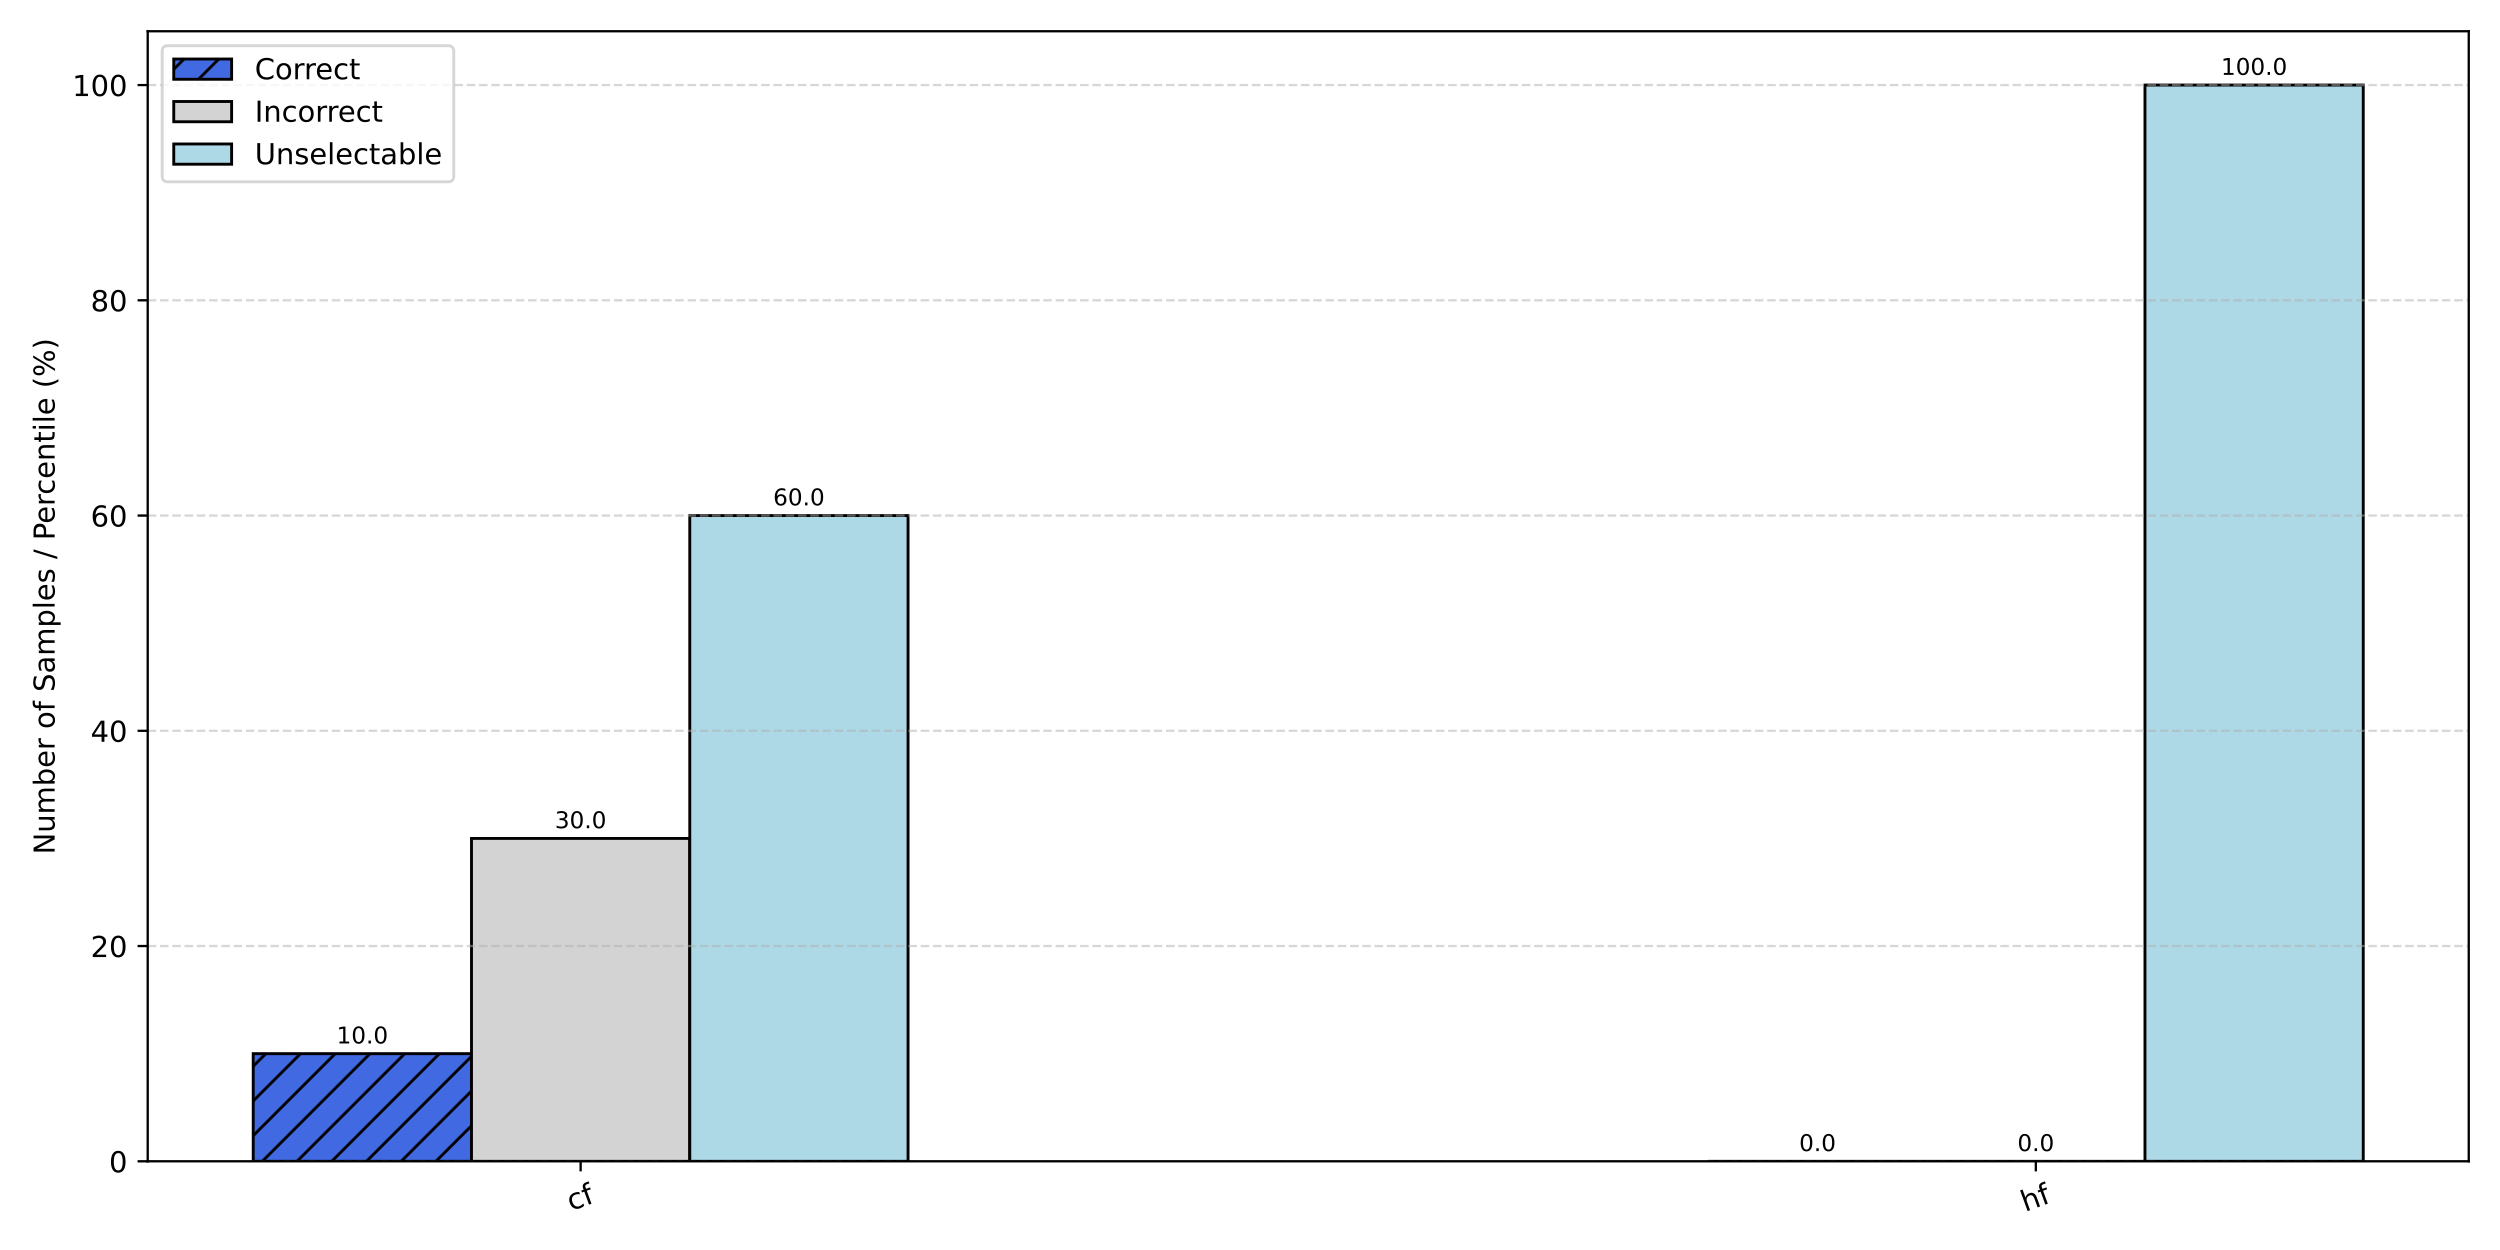
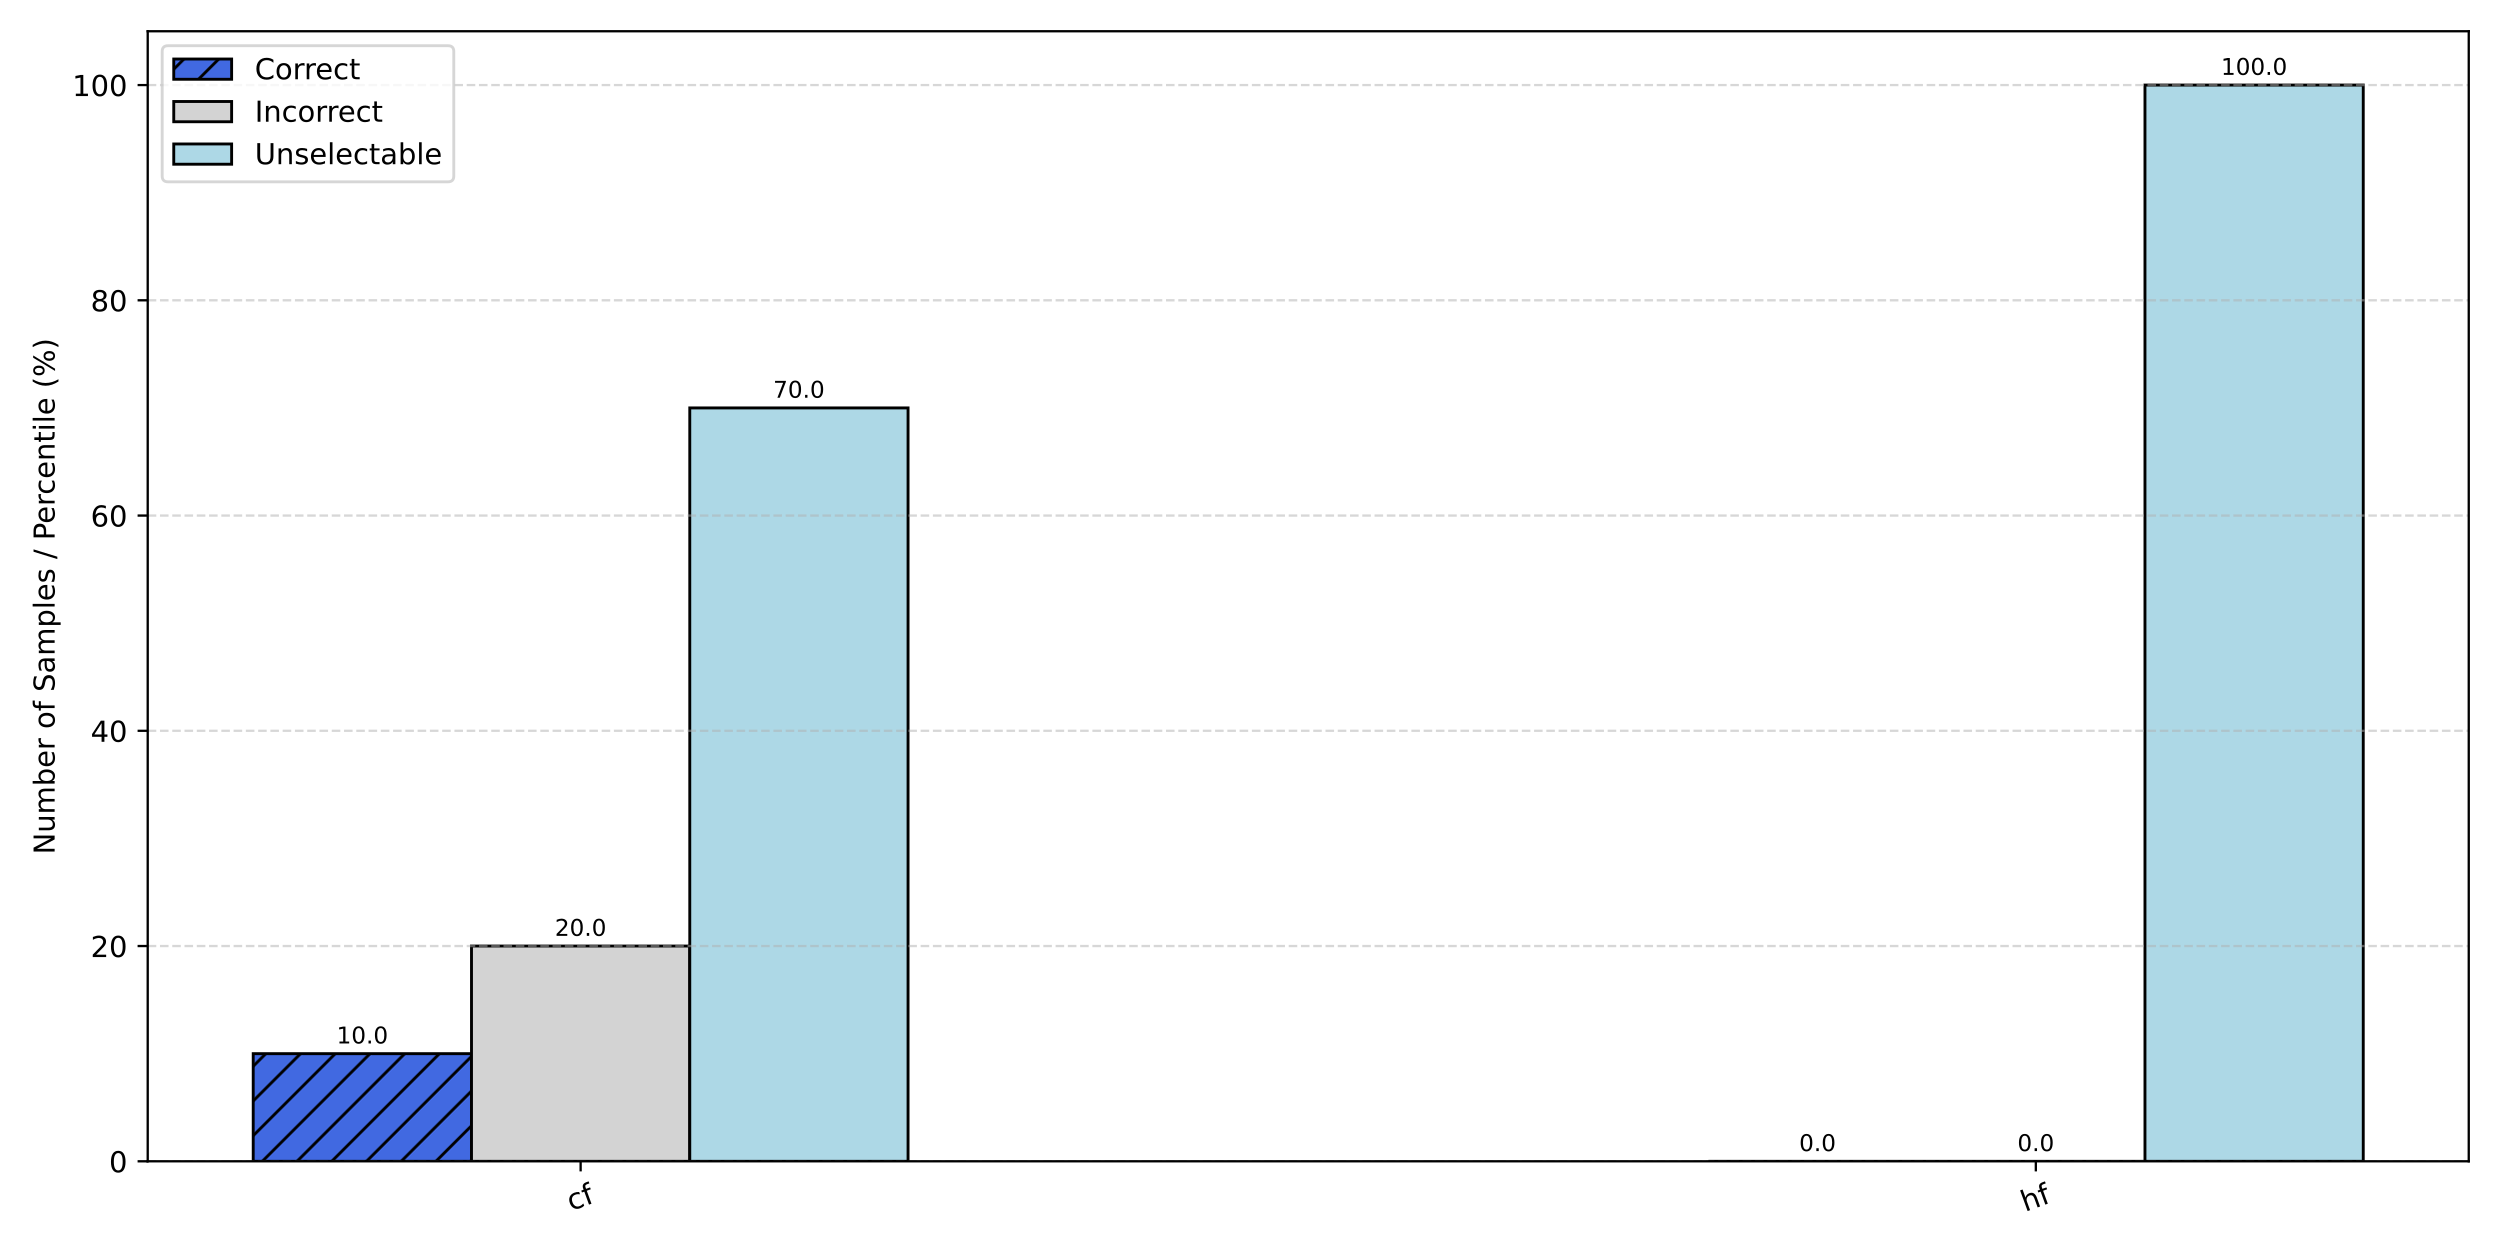
<svg xmlns="http://www.w3.org/2000/svg" xmlns:xlink="http://www.w3.org/1999/xlink" width="864pt" height="432pt" viewBox="0 0 864 432" version="1.1">
  <defs>
    <style type="text/css">*{stroke-linejoin: round; stroke-linecap: butt}</style>
  </defs>
  <g id="figure_1">
    <g id="patch_1">
      <path d="M 0 432  L 864 432  L 864 0  L 0 0  z " style="fill: #ffffff" />
    </g>
    <g id="axes_1">
      <g id="patch_2">
        <path d="M 51.05 401.342  L 853.2 401.342  L 853.2 10.8  L 51.05 10.8  z " style="fill: #ffffff" />
      </g>
      <g id="patch_3">
-         <path d="M 87.511 401.342  L 162.949 401.342  L 162.949 364.147  L 87.511 364.147  z " clip-path="url(#pc195c3e489)" style="fill: url(#hea99135c36); stroke: #000000; stroke-linejoin: miter" />
+         <path d="M 87.511 401.342  L 162.949 401.342  L 162.949 364.147  L 87.511 364.147  z " clip-path="url(#p734b277f27)" style="fill: url(#hecf917ab75); stroke: #000000; stroke-linejoin: miter" />
      </g>
      <g id="patch_4">
-         <path d="M 590.427 401.342  L 665.864 401.342  L 665.864 401.342  L 590.427 401.342  z " clip-path="url(#pc195c3e489)" style="fill: url(#hea99135c36); stroke: #000000; stroke-linejoin: miter" />
+         <path d="M 590.427 401.342  L 665.864 401.342  L 665.864 401.342  L 590.427 401.342  z " clip-path="url(#p734b277f27)" style="fill: url(#hecf917ab75); stroke: #000000; stroke-linejoin: miter" />
      </g>
      <g id="patch_5">
-         <path d="M 162.949 401.342  L 238.386 401.342  L 238.386 289.758  L 162.949 289.758  z " clip-path="url(#pc195c3e489)" style="fill: #d3d3d3; stroke: #000000; stroke-linejoin: miter" />
+         <path d="M 162.949 401.342  L 238.386 401.342  L 238.386 326.953  L 162.949 326.953  z " clip-path="url(#p734b277f27)" style="fill: #d3d3d3; stroke: #000000; stroke-linejoin: miter" />
      </g>
      <g id="patch_6">
-         <path d="M 665.864 401.342  L 741.301 401.342  L 741.301 401.342  L 665.864 401.342  z " clip-path="url(#pc195c3e489)" style="fill: #d3d3d3; stroke: #000000; stroke-linejoin: miter" />
+         <path d="M 665.864 401.342  L 741.301 401.342  L 741.301 401.342  L 665.864 401.342  z " clip-path="url(#p734b277f27)" style="fill: #d3d3d3; stroke: #000000; stroke-linejoin: miter" />
      </g>
      <g id="patch_7">
-         <path d="M 238.386 401.342  L 313.823 401.342  L 313.823 178.175  L 238.386 178.175  z " clip-path="url(#pc195c3e489)" style="fill: #add8e6; stroke: #000000; stroke-linejoin: miter" />
+         <path d="M 238.386 401.342  L 313.823 401.342  L 313.823 140.981  L 238.386 140.981  z " clip-path="url(#p734b277f27)" style="fill: #add8e6; stroke: #000000; stroke-linejoin: miter" />
      </g>
      <g id="patch_8">
-         <path d="M 741.301 401.342  L 816.739 401.342  L 816.739 29.397  L 741.301 29.397  z " clip-path="url(#pc195c3e489)" style="fill: #add8e6; stroke: #000000; stroke-linejoin: miter" />
+         <path d="M 741.301 401.342  L 816.739 401.342  L 816.739 29.397  L 741.301 29.397  z " clip-path="url(#p734b277f27)" style="fill: #add8e6; stroke: #000000; stroke-linejoin: miter" />
      </g>
      <g id="matplotlib.axis_1">
        <g id="xtick_1">
          <g id="line2d_1">
            <defs>
-               <path id="mf3a4ba85eb" d="M 0 0  L 0 3.5  " style="stroke: #000000; stroke-width: 0.8" />
-             </defs>
-             <g>
-               <use xlink:href="#mf3a4ba85eb" x="200.667" y="401.342" style="stroke: #000000; stroke-width: 0.8" />
+               <path id="m1fb85b1349" d="M 0 0  L 0 3.5  " style="stroke: #000000; stroke-width: 0.8" />
+             </defs>
+             <g>
+               <use xlink:href="#m1fb85b1349" x="200.667" y="401.342" style="stroke: #000000; stroke-width: 0.8" />
            </g>
          </g>
          <g id="text_1">
            <g transform="translate(197.3737 418.5667) rotate(-20) scale(0.1 -0.1)">
              <defs>
                <path id="DejaVuSans-63" d="M 3122 3366  L 3122 2828  Q 2878 2963 2633 3030  Q 2388 3097 2138 3097  Q 1578 3097 1268 2742  Q 959 2388 959 1747  Q 959 1106 1268 751  Q 1578 397 2138 397  Q 2388 397 2633 464  Q 2878 531 3122 666  L 3122 134  Q 2881 22 2623 -34  Q 2366 -91 2075 -91  Q 1284 -91 818 406  Q 353 903 353 1747  Q 353 2603 823 3093  Q 1294 3584 2113 3584  Q 2378 3584 2631 3529  Q 2884 3475 3122 3366  z " transform="scale(0.015625)" />
                <path id="DejaVuSans-66" d="M 2375 4863  L 2375 4384  L 1825 4384  Q 1516 4384 1395 4259  Q 1275 4134 1275 3809  L 1275 3500  L 2222 3500  L 2222 3053  L 1275 3053  L 1275 0  L 697 0  L 697 3053  L 147 3053  L 147 3500  L 697 3500  L 697 3744  Q 697 4328 969 4595  Q 1241 4863 1831 4863  L 2375 4863  z " transform="scale(0.015625)" />
              </defs>
              <use xlink:href="#DejaVuSans-63" />
              <use xlink:href="#DejaVuSans-66" transform="translate(54.98047 0)" />
            </g>
          </g>
        </g>
        <g id="xtick_2">
          <g id="line2d_2">
            <g>
-               <use xlink:href="#mf3a4ba85eb" x="703.583" y="401.342" style="stroke: #000000; stroke-width: 0.8" />
+               <use xlink:href="#m1fb85b1349" x="703.583" y="401.342" style="stroke: #000000; stroke-width: 0.8" />
            </g>
          </g>
          <g id="text_2">
            <g transform="translate(699.8948 418.8537) rotate(-20) scale(0.1 -0.1)">
              <defs>
                <path id="DejaVuSans-68" d="M 3513 2113  L 3513 0  L 2938 0  L 2938 2094  Q 2938 2591 2744 2837  Q 2550 3084 2163 3084  Q 1697 3084 1428 2787  Q 1159 2491 1159 1978  L 1159 0  L 581 0  L 581 4863  L 1159 4863  L 1159 2956  Q 1366 3272 1645 3428  Q 1925 3584 2291 3584  Q 2894 3584 3203 3211  Q 3513 2838 3513 2113  z " transform="scale(0.015625)" />
              </defs>
              <use xlink:href="#DejaVuSans-68" />
              <use xlink:href="#DejaVuSans-66" transform="translate(63.37891 0)" />
            </g>
          </g>
        </g>
      </g>
      <g id="matplotlib.axis_2">
        <g id="ytick_1">
          <g id="line2d_3">
-             <path d="M 51.05 401.342  L 853.2 401.342  " clip-path="url(#pc195c3e489)" style="fill: none; stroke-dasharray: 2.96,1.28; stroke-dashoffset: 0; stroke: #b0b0b0; stroke-opacity: 0.5; stroke-width: 0.8" />
+             <path d="M 51.05 401.342  L 853.2 401.342  " clip-path="url(#p734b277f27)" style="fill: none; stroke-dasharray: 2.96,1.28; stroke-dashoffset: 0; stroke: #b0b0b0; stroke-opacity: 0.5; stroke-width: 0.8" />
          </g>
          <g id="line2d_4">
            <defs>
-               <path id="m3593f449ef" d="M 0 0  L -3.5 0  " style="stroke: #000000; stroke-width: 0.8" />
-             </defs>
-             <g>
-               <use xlink:href="#m3593f449ef" x="51.05" y="401.342" style="stroke: #000000; stroke-width: 0.8" />
+               <path id="m4e62263ba0" d="M 0 0  L -3.5 0  " style="stroke: #000000; stroke-width: 0.8" />
+             </defs>
+             <g>
+               <use xlink:href="#m4e62263ba0" x="51.05" y="401.342" style="stroke: #000000; stroke-width: 0.8" />
            </g>
          </g>
          <g id="text_3">
            <g transform="translate(37.6875 405.1411) scale(0.1 -0.1)">
              <defs>
                <path id="DejaVuSans-30" d="M 2034 4250  Q 1547 4250 1301 3770  Q 1056 3291 1056 2328  Q 1056 1369 1301 889  Q 1547 409 2034 409  Q 2525 409 2770 889  Q 3016 1369 3016 2328  Q 3016 3291 2770 3770  Q 2525 4250 2034 4250  z M 2034 4750  Q 2819 4750 3233 4129  Q 3647 3509 3647 2328  Q 3647 1150 3233 529  Q 2819 -91 2034 -91  Q 1250 -91 836 529  Q 422 1150 422 2328  Q 422 3509 836 4129  Q 1250 4750 2034 4750  z " transform="scale(0.015625)" />
              </defs>
              <use xlink:href="#DejaVuSans-30" />
            </g>
          </g>
        </g>
        <g id="ytick_2">
          <g id="line2d_5">
-             <path d="M 51.05 326.953  L 853.2 326.953  " clip-path="url(#pc195c3e489)" style="fill: none; stroke-dasharray: 2.96,1.28; stroke-dashoffset: 0; stroke: #b0b0b0; stroke-opacity: 0.5; stroke-width: 0.8" />
+             <path d="M 51.05 326.953  L 853.2 326.953  " clip-path="url(#p734b277f27)" style="fill: none; stroke-dasharray: 2.96,1.28; stroke-dashoffset: 0; stroke: #b0b0b0; stroke-opacity: 0.5; stroke-width: 0.8" />
          </g>
          <g id="line2d_6">
            <g>
-               <use xlink:href="#m3593f449ef" x="51.05" y="326.953" style="stroke: #000000; stroke-width: 0.8" />
+               <use xlink:href="#m4e62263ba0" x="51.05" y="326.953" style="stroke: #000000; stroke-width: 0.8" />
            </g>
          </g>
          <g id="text_4">
            <g transform="translate(31.325 330.7522) scale(0.1 -0.1)">
              <defs>
                <path id="DejaVuSans-32" d="M 1228 531  L 3431 531  L 3431 0  L 469 0  L 469 531  Q 828 903 1448 1529  Q 2069 2156 2228 2338  Q 2531 2678 2651 2914  Q 2772 3150 2772 3378  Q 2772 3750 2511 3984  Q 2250 4219 1831 4219  Q 1534 4219 1204 4116  Q 875 4013 500 3803  L 500 4441  Q 881 4594 1212 4672  Q 1544 4750 1819 4750  Q 2544 4750 2975 4387  Q 3406 4025 3406 3419  Q 3406 3131 3298 2873  Q 3191 2616 2906 2266  Q 2828 2175 2409 1742  Q 1991 1309 1228 531  z " transform="scale(0.015625)" />
              </defs>
              <use xlink:href="#DejaVuSans-32" />
              <use xlink:href="#DejaVuSans-30" transform="translate(63.62305 0)" />
            </g>
          </g>
        </g>
        <g id="ytick_3">
          <g id="line2d_7">
-             <path d="M 51.05 252.564  L 853.2 252.564  " clip-path="url(#pc195c3e489)" style="fill: none; stroke-dasharray: 2.96,1.28; stroke-dashoffset: 0; stroke: #b0b0b0; stroke-opacity: 0.5; stroke-width: 0.8" />
+             <path d="M 51.05 252.564  L 853.2 252.564  " clip-path="url(#p734b277f27)" style="fill: none; stroke-dasharray: 2.96,1.28; stroke-dashoffset: 0; stroke: #b0b0b0; stroke-opacity: 0.5; stroke-width: 0.8" />
          </g>
          <g id="line2d_8">
            <g>
-               <use xlink:href="#m3593f449ef" x="51.05" y="252.564" style="stroke: #000000; stroke-width: 0.8" />
+               <use xlink:href="#m4e62263ba0" x="51.05" y="252.564" style="stroke: #000000; stroke-width: 0.8" />
            </g>
          </g>
          <g id="text_5">
            <g transform="translate(31.325 256.3633) scale(0.1 -0.1)">
              <defs>
                <path id="DejaVuSans-34" d="M 2419 4116  L 825 1625  L 2419 1625  L 2419 4116  z M 2253 4666  L 3047 4666  L 3047 1625  L 3713 1625  L 3713 1100  L 3047 1100  L 3047 0  L 2419 0  L 2419 1100  L 313 1100  L 313 1709  L 2253 4666  z " transform="scale(0.015625)" />
              </defs>
              <use xlink:href="#DejaVuSans-34" />
              <use xlink:href="#DejaVuSans-30" transform="translate(63.62305 0)" />
            </g>
          </g>
        </g>
        <g id="ytick_4">
          <g id="line2d_9">
-             <path d="M 51.05 178.175  L 853.2 178.175  " clip-path="url(#pc195c3e489)" style="fill: none; stroke-dasharray: 2.96,1.28; stroke-dashoffset: 0; stroke: #b0b0b0; stroke-opacity: 0.5; stroke-width: 0.8" />
+             <path d="M 51.05 178.175  L 853.2 178.175  " clip-path="url(#p734b277f27)" style="fill: none; stroke-dasharray: 2.96,1.28; stroke-dashoffset: 0; stroke: #b0b0b0; stroke-opacity: 0.5; stroke-width: 0.8" />
          </g>
          <g id="line2d_10">
            <g>
-               <use xlink:href="#m3593f449ef" x="51.05" y="178.175" style="stroke: #000000; stroke-width: 0.8" />
+               <use xlink:href="#m4e62263ba0" x="51.05" y="178.175" style="stroke: #000000; stroke-width: 0.8" />
            </g>
          </g>
          <g id="text_6">
            <g transform="translate(31.325 181.9743) scale(0.1 -0.1)">
              <defs>
                <path id="DejaVuSans-36" d="M 2113 2584  Q 1688 2584 1439 2293  Q 1191 2003 1191 1497  Q 1191 994 1439 701  Q 1688 409 2113 409  Q 2538 409 2786 701  Q 3034 994 3034 1497  Q 3034 2003 2786 2293  Q 2538 2584 2113 2584  z M 3366 4563  L 3366 3988  Q 3128 4100 2886 4159  Q 2644 4219 2406 4219  Q 1781 4219 1451 3797  Q 1122 3375 1075 2522  Q 1259 2794 1537 2939  Q 1816 3084 2150 3084  Q 2853 3084 3261 2657  Q 3669 2231 3669 1497  Q 3669 778 3244 343  Q 2819 -91 2113 -91  Q 1303 -91 875 529  Q 447 1150 447 2328  Q 447 3434 972 4092  Q 1497 4750 2381 4750  Q 2619 4750 2861 4703  Q 3103 4656 3366 4563  z " transform="scale(0.015625)" />
              </defs>
              <use xlink:href="#DejaVuSans-36" />
              <use xlink:href="#DejaVuSans-30" transform="translate(63.62305 0)" />
            </g>
          </g>
        </g>
        <g id="ytick_5">
          <g id="line2d_11">
-             <path d="M 51.05 103.786  L 853.2 103.786  " clip-path="url(#pc195c3e489)" style="fill: none; stroke-dasharray: 2.96,1.28; stroke-dashoffset: 0; stroke: #b0b0b0; stroke-opacity: 0.5; stroke-width: 0.8" />
+             <path d="M 51.05 103.786  L 853.2 103.786  " clip-path="url(#p734b277f27)" style="fill: none; stroke-dasharray: 2.96,1.28; stroke-dashoffset: 0; stroke: #b0b0b0; stroke-opacity: 0.5; stroke-width: 0.8" />
          </g>
          <g id="line2d_12">
            <g>
-               <use xlink:href="#m3593f449ef" x="51.05" y="103.786" style="stroke: #000000; stroke-width: 0.8" />
+               <use xlink:href="#m4e62263ba0" x="51.05" y="103.786" style="stroke: #000000; stroke-width: 0.8" />
            </g>
          </g>
          <g id="text_7">
            <g transform="translate(31.325 107.5854) scale(0.1 -0.1)">
              <defs>
                <path id="DejaVuSans-38" d="M 2034 2216  Q 1584 2216 1326 1975  Q 1069 1734 1069 1313  Q 1069 891 1326 650  Q 1584 409 2034 409  Q 2484 409 2743 651  Q 3003 894 3003 1313  Q 3003 1734 2745 1975  Q 2488 2216 2034 2216  z M 1403 2484  Q 997 2584 770 2862  Q 544 3141 544 3541  Q 544 4100 942 4425  Q 1341 4750 2034 4750  Q 2731 4750 3128 4425  Q 3525 4100 3525 3541  Q 3525 3141 3298 2862  Q 3072 2584 2669 2484  Q 3125 2378 3379 2068  Q 3634 1759 3634 1313  Q 3634 634 3220 271  Q 2806 -91 2034 -91  Q 1263 -91 848 271  Q 434 634 434 1313  Q 434 1759 690 2068  Q 947 2378 1403 2484  z M 1172 3481  Q 1172 3119 1398 2916  Q 1625 2713 2034 2713  Q 2441 2713 2670 2916  Q 2900 3119 2900 3481  Q 2900 3844 2670 4047  Q 2441 4250 2034 4250  Q 1625 4250 1398 4047  Q 1172 3844 1172 3481  z " transform="scale(0.015625)" />
              </defs>
              <use xlink:href="#DejaVuSans-38" />
              <use xlink:href="#DejaVuSans-30" transform="translate(63.62305 0)" />
            </g>
          </g>
        </g>
        <g id="ytick_6">
          <g id="line2d_13">
-             <path d="M 51.05 29.397  L 853.2 29.397  " clip-path="url(#pc195c3e489)" style="fill: none; stroke-dasharray: 2.96,1.28; stroke-dashoffset: 0; stroke: #b0b0b0; stroke-opacity: 0.5; stroke-width: 0.8" />
+             <path d="M 51.05 29.397  L 853.2 29.397  " clip-path="url(#p734b277f27)" style="fill: none; stroke-dasharray: 2.96,1.28; stroke-dashoffset: 0; stroke: #b0b0b0; stroke-opacity: 0.5; stroke-width: 0.8" />
          </g>
          <g id="line2d_14">
            <g>
-               <use xlink:href="#m3593f449ef" x="51.05" y="29.397" style="stroke: #000000; stroke-width: 0.8" />
+               <use xlink:href="#m4e62263ba0" x="51.05" y="29.397" style="stroke: #000000; stroke-width: 0.8" />
            </g>
          </g>
          <g id="text_8">
            <g transform="translate(24.9625 33.19645) scale(0.1 -0.1)">
              <defs>
                <path id="DejaVuSans-31" d="M 794 531  L 1825 531  L 1825 4091  L 703 3866  L 703 4441  L 1819 4666  L 2450 4666  L 2450 531  L 3481 531  L 3481 0  L 794 0  L 794 531  z " transform="scale(0.015625)" />
              </defs>
              <use xlink:href="#DejaVuSans-31" />
              <use xlink:href="#DejaVuSans-30" transform="translate(63.62305 0)" />
              <use xlink:href="#DejaVuSans-30" transform="translate(127.2461 0)" />
            </g>
          </g>
        </g>
        <g id="text_9">
          <g transform="translate(18.88281 295.2741) rotate(-90) scale(0.1 -0.1)">
            <defs>
              <path id="DejaVuSans-4e" d="M 628 4666  L 1478 4666  L 3547 763  L 3547 4666  L 4159 4666  L 4159 0  L 3309 0  L 1241 3903  L 1241 0  L 628 0  L 628 4666  z " transform="scale(0.015625)" />
              <path id="DejaVuSans-75" d="M 544 1381  L 544 3500  L 1119 3500  L 1119 1403  Q 1119 906 1312 657  Q 1506 409 1894 409  Q 2359 409 2629 706  Q 2900 1003 2900 1516  L 2900 3500  L 3475 3500  L 3475 0  L 2900 0  L 2900 538  Q 2691 219 2414 64  Q 2138 -91 1772 -91  Q 1169 -91 856 284  Q 544 659 544 1381  z M 1991 3584  L 1991 3584  z " transform="scale(0.015625)" />
              <path id="DejaVuSans-6d" d="M 3328 2828  Q 3544 3216 3844 3400  Q 4144 3584 4550 3584  Q 5097 3584 5394 3201  Q 5691 2819 5691 2113  L 5691 0  L 5113 0  L 5113 2094  Q 5113 2597 4934 2840  Q 4756 3084 4391 3084  Q 3944 3084 3684 2787  Q 3425 2491 3425 1978  L 3425 0  L 2847 0  L 2847 2094  Q 2847 2600 2669 2842  Q 2491 3084 2119 3084  Q 1678 3084 1418 2786  Q 1159 2488 1159 1978  L 1159 0  L 581 0  L 581 3500  L 1159 3500  L 1159 2956  Q 1356 3278 1631 3431  Q 1906 3584 2284 3584  Q 2666 3584 2933 3390  Q 3200 3197 3328 2828  z " transform="scale(0.015625)" />
              <path id="DejaVuSans-62" d="M 3116 1747  Q 3116 2381 2855 2742  Q 2594 3103 2138 3103  Q 1681 3103 1420 2742  Q 1159 2381 1159 1747  Q 1159 1113 1420 752  Q 1681 391 2138 391  Q 2594 391 2855 752  Q 3116 1113 3116 1747  z M 1159 2969  Q 1341 3281 1617 3432  Q 1894 3584 2278 3584  Q 2916 3584 3314 3078  Q 3713 2572 3713 1747  Q 3713 922 3314 415  Q 2916 -91 2278 -91  Q 1894 -91 1617 61  Q 1341 213 1159 525  L 1159 0  L 581 0  L 581 4863  L 1159 4863  L 1159 2969  z " transform="scale(0.015625)" />
              <path id="DejaVuSans-65" d="M 3597 1894  L 3597 1613  L 953 1613  Q 991 1019 1311 708  Q 1631 397 2203 397  Q 2534 397 2845 478  Q 3156 559 3463 722  L 3463 178  Q 3153 47 2828 -22  Q 2503 -91 2169 -91  Q 1331 -91 842 396  Q 353 884 353 1716  Q 353 2575 817 3079  Q 1281 3584 2069 3584  Q 2775 3584 3186 3129  Q 3597 2675 3597 1894  z M 3022 2063  Q 3016 2534 2758 2815  Q 2500 3097 2075 3097  Q 1594 3097 1305 2825  Q 1016 2553 972 2059  L 3022 2063  z " transform="scale(0.015625)" />
              <path id="DejaVuSans-72" d="M 2631 2963  Q 2534 3019 2420 3045  Q 2306 3072 2169 3072  Q 1681 3072 1420 2755  Q 1159 2438 1159 1844  L 1159 0  L 581 0  L 581 3500  L 1159 3500  L 1159 2956  Q 1341 3275 1631 3429  Q 1922 3584 2338 3584  Q 2397 3584 2469 3576  Q 2541 3569 2628 3553  L 2631 2963  z " transform="scale(0.015625)" />
              <path id="DejaVuSans-20" transform="scale(0.015625)" />
              <path id="DejaVuSans-6f" d="M 1959 3097  Q 1497 3097 1228 2736  Q 959 2375 959 1747  Q 959 1119 1226 758  Q 1494 397 1959 397  Q 2419 397 2687 759  Q 2956 1122 2956 1747  Q 2956 2369 2687 2733  Q 2419 3097 1959 3097  z M 1959 3584  Q 2709 3584 3137 3096  Q 3566 2609 3566 1747  Q 3566 888 3137 398  Q 2709 -91 1959 -91  Q 1206 -91 779 398  Q 353 888 353 1747  Q 353 2609 779 3096  Q 1206 3584 1959 3584  z " transform="scale(0.015625)" />
              <path id="DejaVuSans-53" d="M 3425 4513  L 3425 3897  Q 3066 4069 2747 4153  Q 2428 4238 2131 4238  Q 1616 4238 1336 4038  Q 1056 3838 1056 3469  Q 1056 3159 1242 3001  Q 1428 2844 1947 2747  L 2328 2669  Q 3034 2534 3370 2195  Q 3706 1856 3706 1288  Q 3706 609 3251 259  Q 2797 -91 1919 -91  Q 1588 -91 1214 -16  Q 841 59 441 206  L 441 856  Q 825 641 1194 531  Q 1563 422 1919 422  Q 2459 422 2753 634  Q 3047 847 3047 1241  Q 3047 1584 2836 1778  Q 2625 1972 2144 2069  L 1759 2144  Q 1053 2284 737 2584  Q 422 2884 422 3419  Q 422 4038 858 4394  Q 1294 4750 2059 4750  Q 2388 4750 2728 4690  Q 3069 4631 3425 4513  z " transform="scale(0.015625)" />
              <path id="DejaVuSans-61" d="M 2194 1759  Q 1497 1759 1228 1600  Q 959 1441 959 1056  Q 959 750 1161 570  Q 1363 391 1709 391  Q 2188 391 2477 730  Q 2766 1069 2766 1631  L 2766 1759  L 2194 1759  z M 3341 1997  L 3341 0  L 2766 0  L 2766 531  Q 2569 213 2275 61  Q 1981 -91 1556 -91  Q 1019 -91 701 211  Q 384 513 384 1019  Q 384 1609 779 1909  Q 1175 2209 1959 2209  L 2766 2209  L 2766 2266  Q 2766 2663 2505 2880  Q 2244 3097 1772 3097  Q 1472 3097 1187 3025  Q 903 2953 641 2809  L 641 3341  Q 956 3463 1253 3523  Q 1550 3584 1831 3584  Q 2591 3584 2966 3190  Q 3341 2797 3341 1997  z " transform="scale(0.015625)" />
              <path id="DejaVuSans-70" d="M 1159 525  L 1159 -1331  L 581 -1331  L 581 3500  L 1159 3500  L 1159 2969  Q 1341 3281 1617 3432  Q 1894 3584 2278 3584  Q 2916 3584 3314 3078  Q 3713 2572 3713 1747  Q 3713 922 3314 415  Q 2916 -91 2278 -91  Q 1894 -91 1617 61  Q 1341 213 1159 525  z M 3116 1747  Q 3116 2381 2855 2742  Q 2594 3103 2138 3103  Q 1681 3103 1420 2742  Q 1159 2381 1159 1747  Q 1159 1113 1420 752  Q 1681 391 2138 391  Q 2594 391 2855 752  Q 3116 1113 3116 1747  z " transform="scale(0.015625)" />
              <path id="DejaVuSans-6c" d="M 603 4863  L 1178 4863  L 1178 0  L 603 0  L 603 4863  z " transform="scale(0.015625)" />
              <path id="DejaVuSans-73" d="M 2834 3397  L 2834 2853  Q 2591 2978 2328 3040  Q 2066 3103 1784 3103  Q 1356 3103 1142 2972  Q 928 2841 928 2578  Q 928 2378 1081 2264  Q 1234 2150 1697 2047  L 1894 2003  Q 2506 1872 2764 1633  Q 3022 1394 3022 966  Q 3022 478 2636 193  Q 2250 -91 1575 -91  Q 1294 -91 989 -36  Q 684 19 347 128  L 347 722  Q 666 556 975 473  Q 1284 391 1588 391  Q 1994 391 2212 530  Q 2431 669 2431 922  Q 2431 1156 2273 1281  Q 2116 1406 1581 1522  L 1381 1569  Q 847 1681 609 1914  Q 372 2147 372 2553  Q 372 3047 722 3315  Q 1072 3584 1716 3584  Q 2034 3584 2315 3537  Q 2597 3491 2834 3397  z " transform="scale(0.015625)" />
              <path id="DejaVuSans-2f" d="M 1625 4666  L 2156 4666  L 531 -594  L 0 -594  L 1625 4666  z " transform="scale(0.015625)" />
              <path id="DejaVuSans-50" d="M 1259 4147  L 1259 2394  L 2053 2394  Q 2494 2394 2734 2622  Q 2975 2850 2975 3272  Q 2975 3691 2734 3919  Q 2494 4147 2053 4147  L 1259 4147  z M 628 4666  L 2053 4666  Q 2838 4666 3239 4311  Q 3641 3956 3641 3272  Q 3641 2581 3239 2228  Q 2838 1875 2053 1875  L 1259 1875  L 1259 0  L 628 0  L 628 4666  z " transform="scale(0.015625)" />
              <path id="DejaVuSans-6e" d="M 3513 2113  L 3513 0  L 2938 0  L 2938 2094  Q 2938 2591 2744 2837  Q 2550 3084 2163 3084  Q 1697 3084 1428 2787  Q 1159 2491 1159 1978  L 1159 0  L 581 0  L 581 3500  L 1159 3500  L 1159 2956  Q 1366 3272 1645 3428  Q 1925 3584 2291 3584  Q 2894 3584 3203 3211  Q 3513 2838 3513 2113  z " transform="scale(0.015625)" />
              <path id="DejaVuSans-74" d="M 1172 4494  L 1172 3500  L 2356 3500  L 2356 3053  L 1172 3053  L 1172 1153  Q 1172 725 1289 603  Q 1406 481 1766 481  L 2356 481  L 2356 0  L 1766 0  Q 1100 0 847 248  Q 594 497 594 1153  L 594 3053  L 172 3053  L 172 3500  L 594 3500  L 594 4494  L 1172 4494  z " transform="scale(0.015625)" />
              <path id="DejaVuSans-69" d="M 603 3500  L 1178 3500  L 1178 0  L 603 0  L 603 3500  z M 603 4863  L 1178 4863  L 1178 4134  L 603 4134  L 603 4863  z " transform="scale(0.015625)" />
              <path id="DejaVuSans-28" d="M 1984 4856  Q 1566 4138 1362 3434  Q 1159 2731 1159 2009  Q 1159 1288 1364 580  Q 1569 -128 1984 -844  L 1484 -844  Q 1016 -109 783 600  Q 550 1309 550 2009  Q 550 2706 781 3412  Q 1013 4119 1484 4856  L 1984 4856  z " transform="scale(0.015625)" />
              <path id="DejaVuSans-25" d="M 4653 2053  Q 4381 2053 4226 1822  Q 4072 1591 4072 1178  Q 4072 772 4226 539  Q 4381 306 4653 306  Q 4919 306 5073 539  Q 5228 772 5228 1178  Q 5228 1588 5073 1820  Q 4919 2053 4653 2053  z M 4653 2450  Q 5147 2450 5437 2106  Q 5728 1763 5728 1178  Q 5728 594 5436 251  Q 5144 -91 4653 -91  Q 4153 -91 3862 251  Q 3572 594 3572 1178  Q 3572 1766 3864 2108  Q 4156 2450 4653 2450  z M 1428 4353  Q 1159 4353 1004 4120  Q 850 3888 850 3481  Q 850 3069 1003 2837  Q 1156 2606 1428 2606  Q 1700 2606 1854 2837  Q 2009 3069 2009 3481  Q 2009 3884 1853 4118  Q 1697 4353 1428 4353  z M 4250 4750  L 4750 4750  L 1831 -91  L 1331 -91  L 4250 4750  z M 1428 4750  Q 1922 4750 2215 4408  Q 2509 4066 2509 3481  Q 2509 2891 2217 2550  Q 1925 2209 1428 2209  Q 931 2209 642 2551  Q 353 2894 353 3481  Q 353 4063 643 4406  Q 934 4750 1428 4750  z " transform="scale(0.015625)" />
              <path id="DejaVuSans-29" d="M 513 4856  L 1013 4856  Q 1481 4119 1714 3412  Q 1947 2706 1947 2009  Q 1947 1309 1714 600  Q 1481 -109 1013 -844  L 513 -844  Q 928 -128 1133 580  Q 1338 1288 1338 2009  Q 1338 2731 1133 3434  Q 928 4138 513 4856  z " transform="scale(0.015625)" />
            </defs>
            <use xlink:href="#DejaVuSans-4e" />
            <use xlink:href="#DejaVuSans-75" transform="translate(74.80469 0)" />
            <use xlink:href="#DejaVuSans-6d" transform="translate(138.1836 0)" />
            <use xlink:href="#DejaVuSans-62" transform="translate(235.5957 0)" />
            <use xlink:href="#DejaVuSans-65" transform="translate(299.0723 0)" />
            <use xlink:href="#DejaVuSans-72" transform="translate(360.5957 0)" />
            <use xlink:href="#DejaVuSans-20" transform="translate(401.709 0)" />
            <use xlink:href="#DejaVuSans-6f" transform="translate(433.4961 0)" />
            <use xlink:href="#DejaVuSans-66" transform="translate(494.6777 0)" />
            <use xlink:href="#DejaVuSans-20" transform="translate(529.8828 0)" />
            <use xlink:href="#DejaVuSans-53" transform="translate(561.6699 0)" />
            <use xlink:href="#DejaVuSans-61" transform="translate(625.1465 0)" />
            <use xlink:href="#DejaVuSans-6d" transform="translate(686.4258 0)" />
            <use xlink:href="#DejaVuSans-70" transform="translate(783.8379 0)" />
            <use xlink:href="#DejaVuSans-6c" transform="translate(847.3145 0)" />
            <use xlink:href="#DejaVuSans-65" transform="translate(875.0977 0)" />
            <use xlink:href="#DejaVuSans-73" transform="translate(936.6211 0)" />
            <use xlink:href="#DejaVuSans-20" transform="translate(988.7207 0)" />
            <use xlink:href="#DejaVuSans-2f" transform="translate(1020.508 0)" />
            <use xlink:href="#DejaVuSans-20" transform="translate(1054.199 0)" />
            <use xlink:href="#DejaVuSans-50" transform="translate(1085.986 0)" />
            <use xlink:href="#DejaVuSans-65" transform="translate(1142.664 0)" />
            <use xlink:href="#DejaVuSans-72" transform="translate(1204.188 0)" />
            <use xlink:href="#DejaVuSans-63" transform="translate(1243.051 0)" />
            <use xlink:href="#DejaVuSans-65" transform="translate(1298.031 0)" />
            <use xlink:href="#DejaVuSans-6e" transform="translate(1359.555 0)" />
            <use xlink:href="#DejaVuSans-74" transform="translate(1422.934 0)" />
            <use xlink:href="#DejaVuSans-69" transform="translate(1462.143 0)" />
            <use xlink:href="#DejaVuSans-6c" transform="translate(1489.926 0)" />
            <use xlink:href="#DejaVuSans-65" transform="translate(1517.709 0)" />
            <use xlink:href="#DejaVuSans-20" transform="translate(1579.232 0)" />
            <use xlink:href="#DejaVuSans-28" transform="translate(1611.02 0)" />
            <use xlink:href="#DejaVuSans-25" transform="translate(1650.033 0)" />
            <use xlink:href="#DejaVuSans-29" transform="translate(1745.053 0)" />
          </g>
        </g>
      </g>
      <g id="patch_9">
        <path d="M 51.05 401.342  L 51.05 10.8  " style="fill: none; stroke: #000000; stroke-width: 0.8; stroke-linejoin: miter; stroke-linecap: square" />
      </g>
      <g id="patch_10">
        <path d="M 853.2 401.342  L 853.2 10.8  " style="fill: none; stroke: #000000; stroke-width: 0.8; stroke-linejoin: miter; stroke-linecap: square" />
      </g>
      <g id="patch_11">
        <path d="M 51.05 401.342  L 853.2 401.342  " style="fill: none; stroke: #000000; stroke-width: 0.8; stroke-linejoin: miter; stroke-linecap: square" />
      </g>
      <g id="patch_12">
        <path d="M 51.05 10.8  L 853.2 10.8  " style="fill: none; stroke: #000000; stroke-width: 0.8; stroke-linejoin: miter; stroke-linecap: square" />
      </g>
      <g id="text_10">
        <g transform="translate(116.3238 360.624) scale(0.08 -0.08)">
          <defs>
            <path id="DejaVuSans-2e" d="M 684 794  L 1344 794  L 1344 0  L 684 0  L 684 794  z " transform="scale(0.015625)" />
          </defs>
          <use xlink:href="#DejaVuSans-31" />
          <use xlink:href="#DejaVuSans-30" transform="translate(63.62305 0)" />
          <use xlink:href="#DejaVuSans-2e" transform="translate(127.2461 0)" />
          <use xlink:href="#DejaVuSans-30" transform="translate(159.0332 0)" />
        </g>
      </g>
      <g id="text_11">
        <g transform="translate(621.7841 397.8184) scale(0.08 -0.08)">
          <use xlink:href="#DejaVuSans-30" />
          <use xlink:href="#DejaVuSans-2e" transform="translate(63.62305 0)" />
          <use xlink:href="#DejaVuSans-30" transform="translate(95.41016 0)" />
        </g>
      </g>
      <g id="text_12">
-         <g transform="translate(191.7611 286.235) scale(0.08 -0.08)">
-           <defs>
-             <path id="DejaVuSans-33" d="M 2597 2516  Q 3050 2419 3304 2112  Q 3559 1806 3559 1356  Q 3559 666 3084 287  Q 2609 -91 1734 -91  Q 1441 -91 1130 -33  Q 819 25 488 141  L 488 750  Q 750 597 1062 519  Q 1375 441 1716 441  Q 2309 441 2620 675  Q 2931 909 2931 1356  Q 2931 1769 2642 2001  Q 2353 2234 1838 2234  L 1294 2234  L 1294 2753  L 1863 2753  Q 2328 2753 2575 2939  Q 2822 3125 2822 3475  Q 2822 3834 2567 4026  Q 2313 4219 1838 4219  Q 1578 4219 1281 4162  Q 984 4106 628 3988  L 628 4550  Q 988 4650 1302 4700  Q 1616 4750 1894 4750  Q 2613 4750 3031 4423  Q 3450 4097 3450 3541  Q 3450 3153 3228 2886  Q 3006 2619 2597 2516  z " transform="scale(0.015625)" />
-           </defs>
-           <use xlink:href="#DejaVuSans-33" />
+         <g transform="translate(191.7611 323.4295) scale(0.08 -0.08)">
+           <use xlink:href="#DejaVuSans-32" />
          <use xlink:href="#DejaVuSans-30" transform="translate(63.62305 0)" />
          <use xlink:href="#DejaVuSans-2e" transform="translate(127.2461 0)" />
          <use xlink:href="#DejaVuSans-30" transform="translate(159.0332 0)" />
        </g>
      </g>
      <g id="text_13">
        <g transform="translate(697.2214 397.8184) scale(0.08 -0.08)">
          <use xlink:href="#DejaVuSans-30" />
          <use xlink:href="#DejaVuSans-2e" transform="translate(63.62305 0)" />
          <use xlink:href="#DejaVuSans-30" transform="translate(95.41016 0)" />
        </g>
      </g>
      <g id="text_14">
-         <g transform="translate(267.1984 174.6516) scale(0.08 -0.08)">
-           <use xlink:href="#DejaVuSans-36" />
+         <g transform="translate(267.1984 137.4572) scale(0.08 -0.08)">
+           <defs>
+             <path id="DejaVuSans-37" d="M 525 4666  L 3525 4666  L 3525 4397  L 1831 0  L 1172 0  L 2766 4134  L 525 4134  L 525 4666  z " transform="scale(0.015625)" />
+           </defs>
+           <use xlink:href="#DejaVuSans-37" />
          <use xlink:href="#DejaVuSans-30" transform="translate(63.62305 0)" />
          <use xlink:href="#DejaVuSans-2e" transform="translate(127.2461 0)" />
          <use xlink:href="#DejaVuSans-30" transform="translate(159.0332 0)" />
        </g>
      </g>
      <g id="text_15">
        <g transform="translate(767.5687 25.87376) scale(0.08 -0.08)">
          <use xlink:href="#DejaVuSans-31" />
          <use xlink:href="#DejaVuSans-30" transform="translate(63.62305 0)" />
          <use xlink:href="#DejaVuSans-30" transform="translate(127.2461 0)" />
          <use xlink:href="#DejaVuSans-2e" transform="translate(190.8691 0)" />
          <use xlink:href="#DejaVuSans-30" transform="translate(222.6562 0)" />
        </g>
      </g>
      <g id="legend_1">
        <g id="patch_13">
          <path d="M 58.05 62.834  L 154.827 62.834  Q 156.827 62.834 156.827 60.834  L 156.827 17.8  Q 156.827 15.8 154.827 15.8  L 58.05 15.8  Q 56.05 15.8 56.05 17.8  L 56.05 60.834  Q 56.05 62.834 58.05 62.834  z " style="fill: #ffffff; opacity: 0.8; stroke: #cccccc; stroke-linejoin: miter" />
        </g>
        <g id="patch_14">
-           <path d="M 60.05 27.398  L 80.05 27.398  L 80.05 20.398  L 60.05 20.398  z " style="fill: url(#hea99135c36); stroke: #000000; stroke-linejoin: miter" />
+           <path d="M 60.05 27.398  L 80.05 27.398  L 80.05 20.398  L 60.05 20.398  z " style="fill: url(#hecf917ab75); stroke: #000000; stroke-linejoin: miter" />
        </g>
        <g id="text_16">
          <g transform="translate(88.05 27.39844) scale(0.1 -0.1)">
            <defs>
              <path id="DejaVuSans-43" d="M 4122 4306  L 4122 3641  Q 3803 3938 3442 4084  Q 3081 4231 2675 4231  Q 1875 4231 1450 3742  Q 1025 3253 1025 2328  Q 1025 1406 1450 917  Q 1875 428 2675 428  Q 3081 428 3442 575  Q 3803 722 4122 1019  L 4122 359  Q 3791 134 3420 21  Q 3050 -91 2638 -91  Q 1578 -91 968 557  Q 359 1206 359 2328  Q 359 3453 968 4101  Q 1578 4750 2638 4750  Q 3056 4750 3426 4639  Q 3797 4528 4122 4306  z " transform="scale(0.015625)" />
            </defs>
            <use xlink:href="#DejaVuSans-43" />
            <use xlink:href="#DejaVuSans-6f" transform="translate(69.82422 0)" />
            <use xlink:href="#DejaVuSans-72" transform="translate(131.0059 0)" />
            <use xlink:href="#DejaVuSans-72" transform="translate(170.3691 0)" />
            <use xlink:href="#DejaVuSans-65" transform="translate(209.2324 0)" />
            <use xlink:href="#DejaVuSans-63" transform="translate(270.7559 0)" />
            <use xlink:href="#DejaVuSans-74" transform="translate(325.7363 0)" />
          </g>
        </g>
        <g id="patch_15">
          <path d="M 60.05 42.077  L 80.05 42.077  L 80.05 35.077  L 60.05 35.077  z " style="fill: #d3d3d3; stroke: #000000; stroke-linejoin: miter" />
        </g>
        <g id="text_17">
          <g transform="translate(88.05 42.07656) scale(0.1 -0.1)">
            <defs>
              <path id="DejaVuSans-49" d="M 628 4666  L 1259 4666  L 1259 0  L 628 0  L 628 4666  z " transform="scale(0.015625)" />
            </defs>
            <use xlink:href="#DejaVuSans-49" />
            <use xlink:href="#DejaVuSans-6e" transform="translate(29.49219 0)" />
            <use xlink:href="#DejaVuSans-63" transform="translate(92.87109 0)" />
            <use xlink:href="#DejaVuSans-6f" transform="translate(147.8516 0)" />
            <use xlink:href="#DejaVuSans-72" transform="translate(209.0332 0)" />
            <use xlink:href="#DejaVuSans-72" transform="translate(248.3965 0)" />
            <use xlink:href="#DejaVuSans-65" transform="translate(287.2598 0)" />
            <use xlink:href="#DejaVuSans-63" transform="translate(348.7832 0)" />
            <use xlink:href="#DejaVuSans-74" transform="translate(403.7637 0)" />
          </g>
        </g>
        <g id="patch_16">
          <path d="M 60.05 56.755  L 80.05 56.755  L 80.05 49.755  L 60.05 49.755  z " style="fill: #add8e6; stroke: #000000; stroke-linejoin: miter" />
        </g>
        <g id="text_18">
          <g transform="translate(88.05 56.75469) scale(0.1 -0.1)">
            <defs>
              <path id="DejaVuSans-55" d="M 556 4666  L 1191 4666  L 1191 1831  Q 1191 1081 1462 751  Q 1734 422 2344 422  Q 2950 422 3222 751  Q 3494 1081 3494 1831  L 3494 4666  L 4128 4666  L 4128 1753  Q 4128 841 3676 375  Q 3225 -91 2344 -91  Q 1459 -91 1007 375  Q 556 841 556 1753  L 556 4666  z " transform="scale(0.015625)" />
            </defs>
            <use xlink:href="#DejaVuSans-55" />
            <use xlink:href="#DejaVuSans-6e" transform="translate(73.19336 0)" />
            <use xlink:href="#DejaVuSans-73" transform="translate(136.5723 0)" />
            <use xlink:href="#DejaVuSans-65" transform="translate(188.6719 0)" />
            <use xlink:href="#DejaVuSans-6c" transform="translate(250.1953 0)" />
            <use xlink:href="#DejaVuSans-65" transform="translate(277.9785 0)" />
            <use xlink:href="#DejaVuSans-63" transform="translate(339.502 0)" />
            <use xlink:href="#DejaVuSans-74" transform="translate(394.4824 0)" />
            <use xlink:href="#DejaVuSans-61" transform="translate(433.6914 0)" />
            <use xlink:href="#DejaVuSans-62" transform="translate(494.9707 0)" />
            <use xlink:href="#DejaVuSans-6c" transform="translate(558.4473 0)" />
            <use xlink:href="#DejaVuSans-65" transform="translate(586.2305 0)" />
          </g>
        </g>
      </g>
    </g>
  </g>
  <defs>
-     <clipPath id="pc195c3e489">
+     <clipPath id="p734b277f27">
      <rect x="51.05" y="10.8" width="802.15" height="390.542" />
    </clipPath>
  </defs>
  <defs>
-     <pattern id="hea99135c36" patternUnits="userSpaceOnUse" x="0" y="0" width="72" height="72">
+     <pattern id="hecf917ab75" patternUnits="userSpaceOnUse" x="0" y="0" width="72" height="72">
      <rect x="0" y="0" width="73" height="73" fill="#4169e1" />
      <path d="M -36 36  L 36 -36  M -30 42  L 42 -30  M -24 48  L 48 -24  M -18 54  L 54 -18  M -12 60  L 60 -12  M -6 66  L 66 -6  M 0 72  L 72 0  M 6 78  L 78 6  M 12 84  L 84 12  M 18 90  L 90 18  M 24 96  L 96 24  M 30 102  L 102 30  M 36 108  L 108 36  " style="fill: #000000; stroke: #000000; stroke-width: 1.0; stroke-linecap: butt; stroke-linejoin: miter" />
    </pattern>
  </defs>
</svg>
